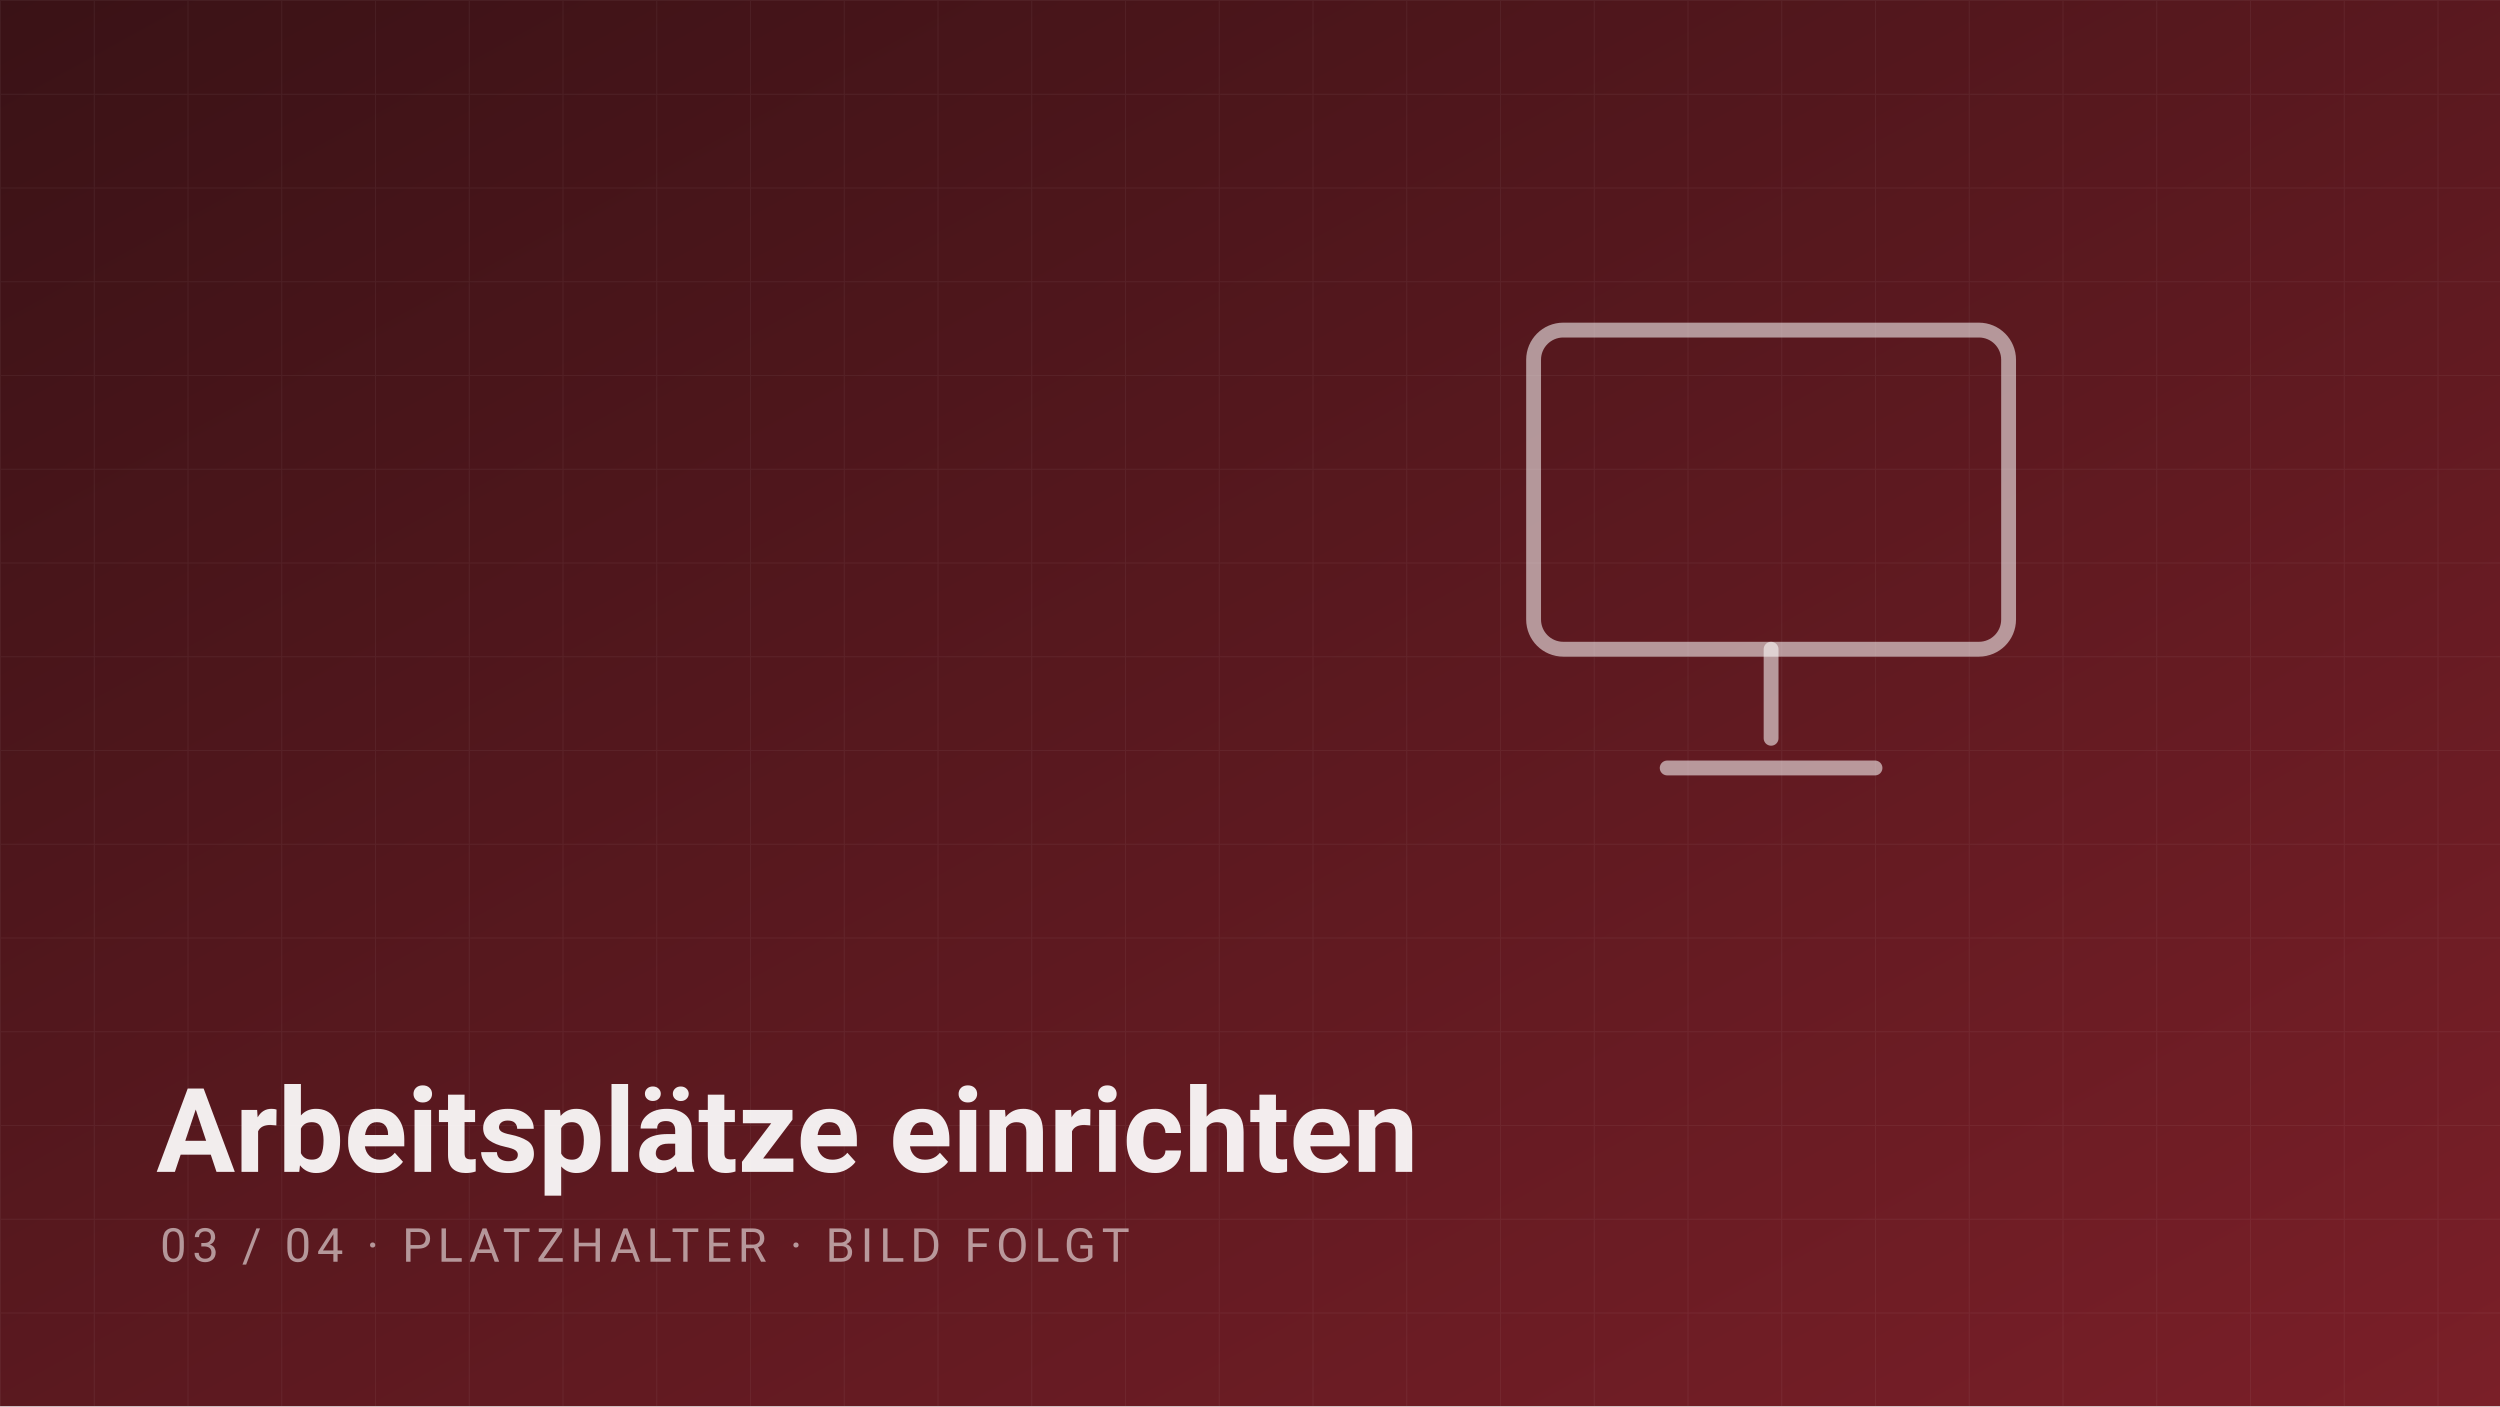
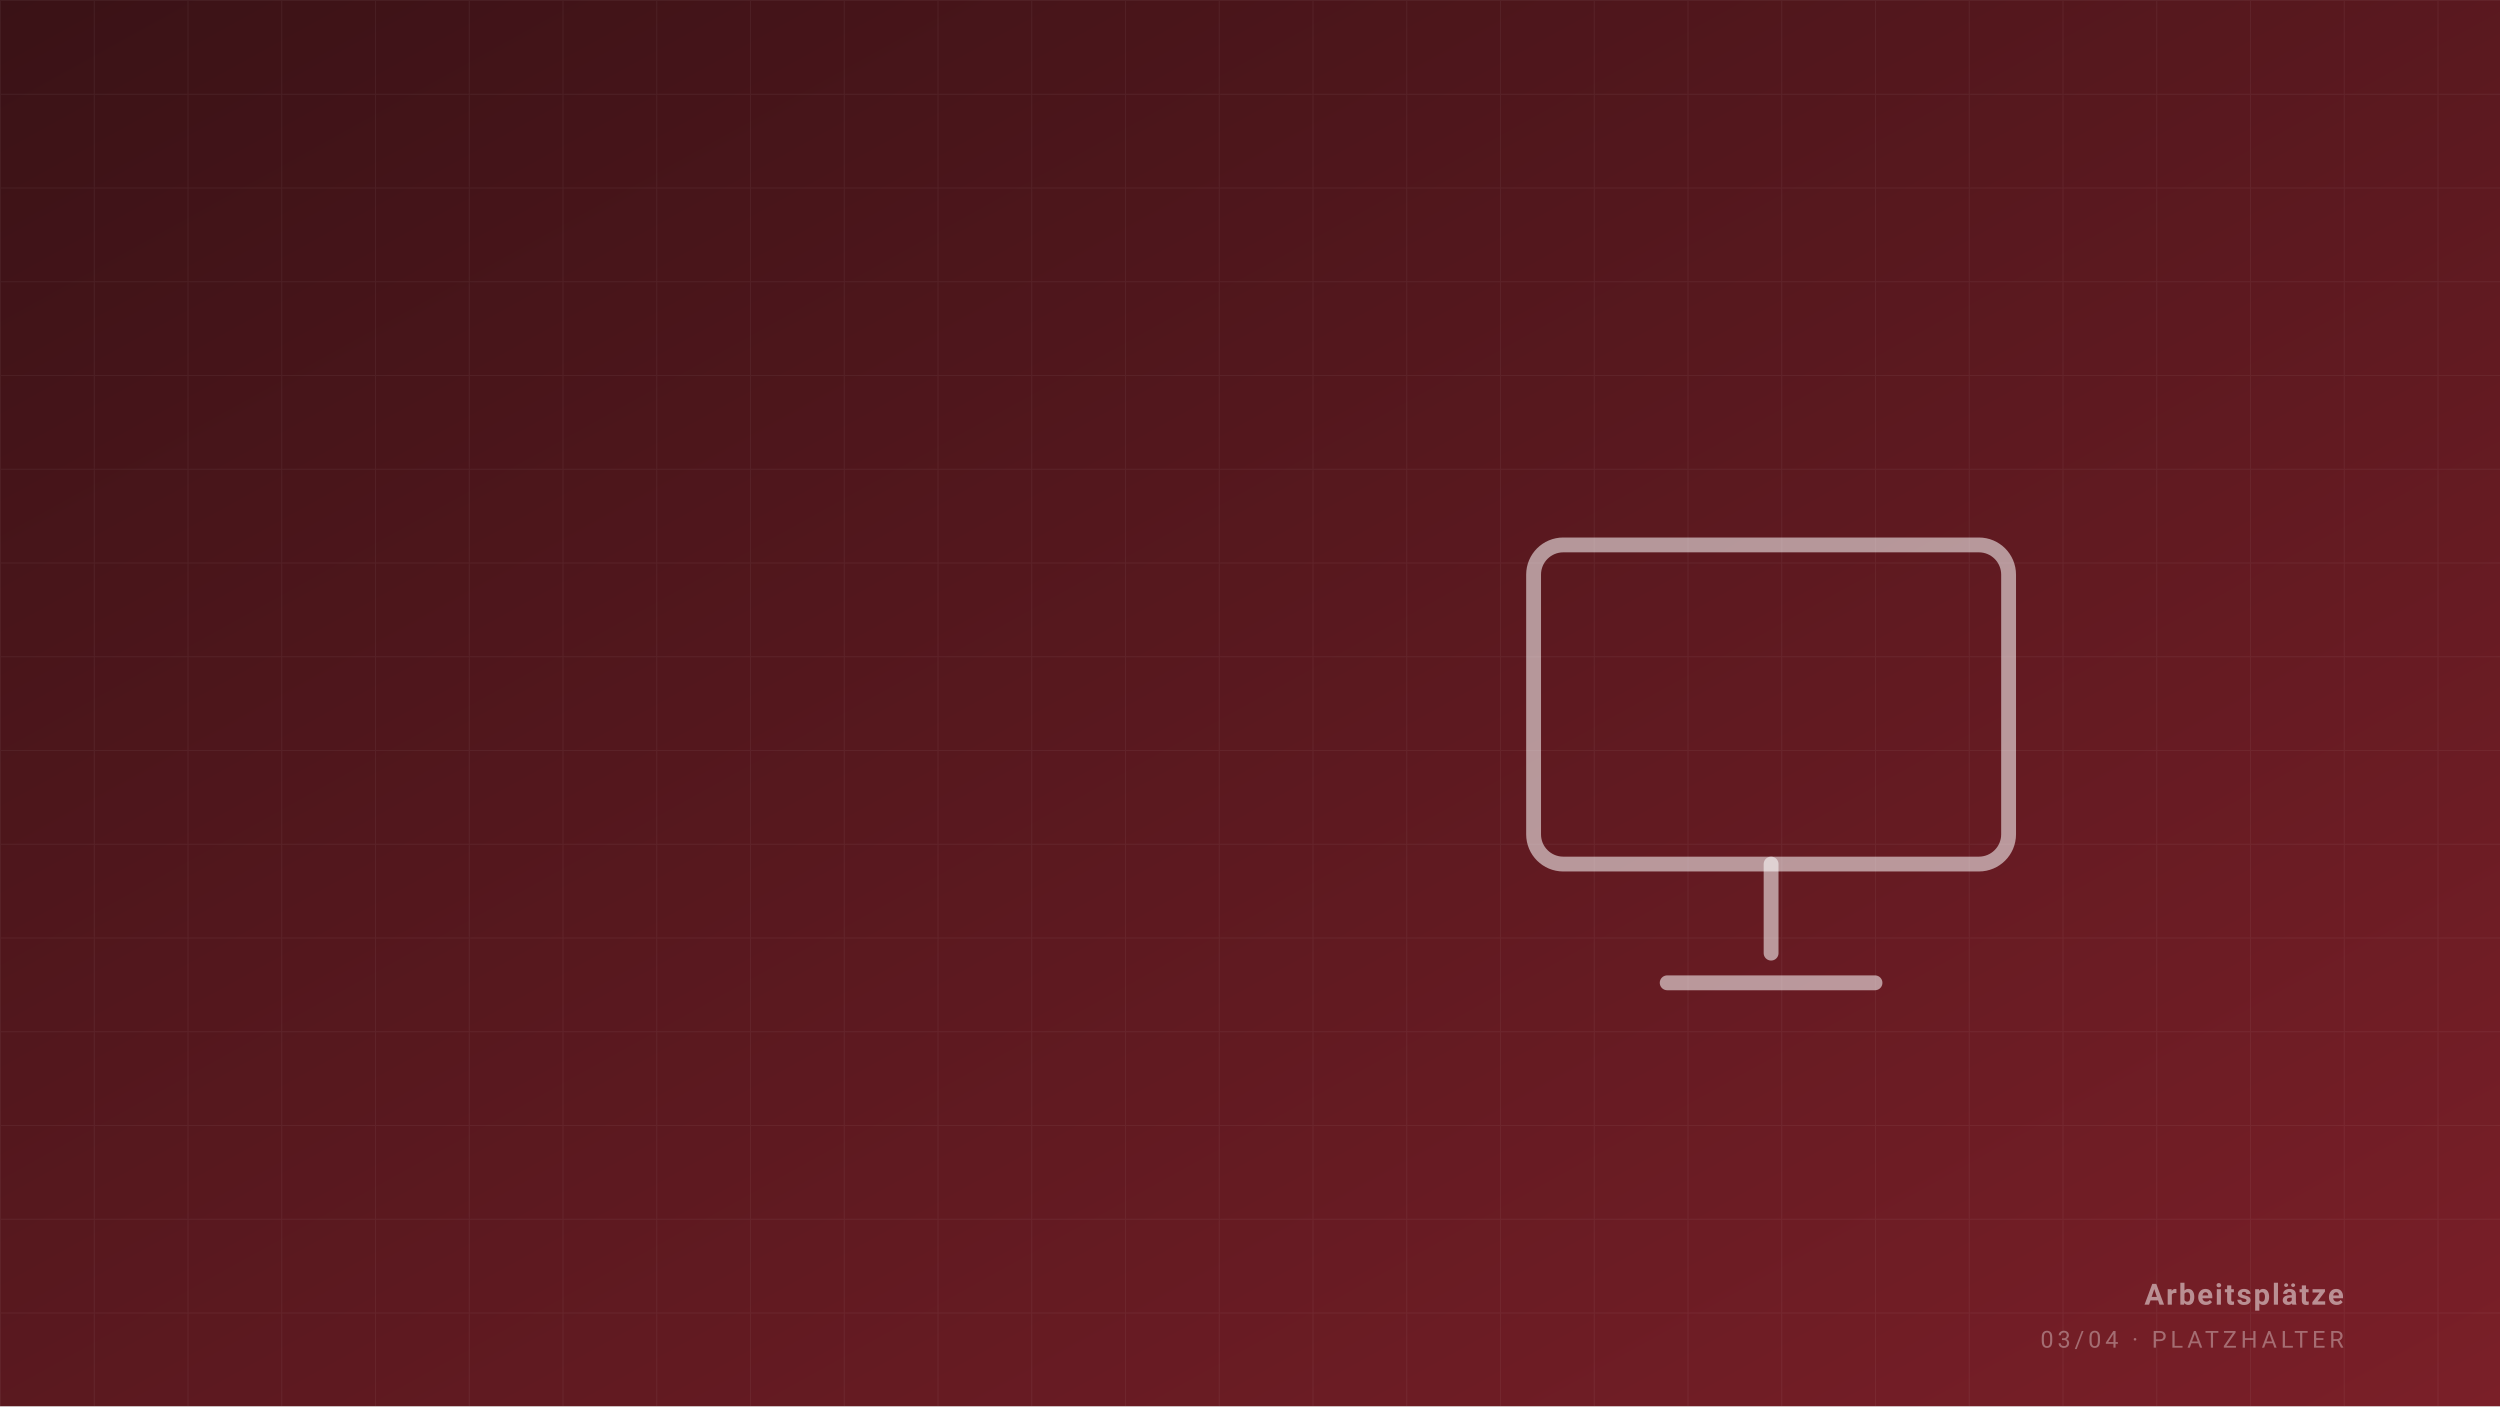
<svg xmlns="http://www.w3.org/2000/svg" viewBox="0 0 1280 720" width="1280" height="720" role="img" aria-label="Platzhalterbild 3">
  <defs>
    <linearGradient id="g3" x1="0" y1="0" x2="1" y2="1">
      <stop offset="0" stop-color="#3a1216" />
      <stop offset="1" stop-color="#7a1f28" />
    </linearGradient>
    <pattern id="d3" width="48" height="48" patternUnits="userSpaceOnUse">
      <path d="M48 0H0V48" fill="none" stroke="#ffffff" stroke-opacity="0.05" stroke-width="1" />
    </pattern>
  </defs>
  <rect width="1280" height="720" fill="url(#g3)" />
  <rect width="1280" height="720" fill="url(#d3)" />
-   <g transform="translate(770 150) scale(1.9)" fill="none" stroke="#ffffff" stroke-opacity="0.55" stroke-width="4" stroke-linecap="round" stroke-linejoin="round">
+   <g transform="translate(770 260) scale(1.9)" fill="none" stroke="#ffffff" stroke-opacity="0.55" stroke-width="4" stroke-linecap="round" stroke-linejoin="round">
    <rect x="8" y="10" width="128" height="86" rx="8" />
    <path d="M72 96 L72 120 M44 128 L100 128" />
  </g>
  <g font-family="'Segoe UI',Roboto,Arial,sans-serif">
-     <text x="80" y="600" font-size="60" font-weight="700" fill="#ffffff" fill-opacity="0.92">Arbeitsplätze einrichten</text>
-     <text x="82" y="646" font-size="24" fill="#ffffff" fill-opacity="0.55" letter-spacing="3">03 / 04 · PLATZHALTER · BILD FOLGT</text>
+     <text x="1200" y="668" text-anchor="end" font-size="15" font-weight="600" fill="#ffffff" fill-opacity="0.5" letter-spacing="1">Arbeitsplätze</text>
+     <text x="1200" y="690" text-anchor="end" font-size="12" fill="#ffffff" fill-opacity="0.35" letter-spacing="2">03/04 · PLATZHALTER</text>
  </g>
</svg>
